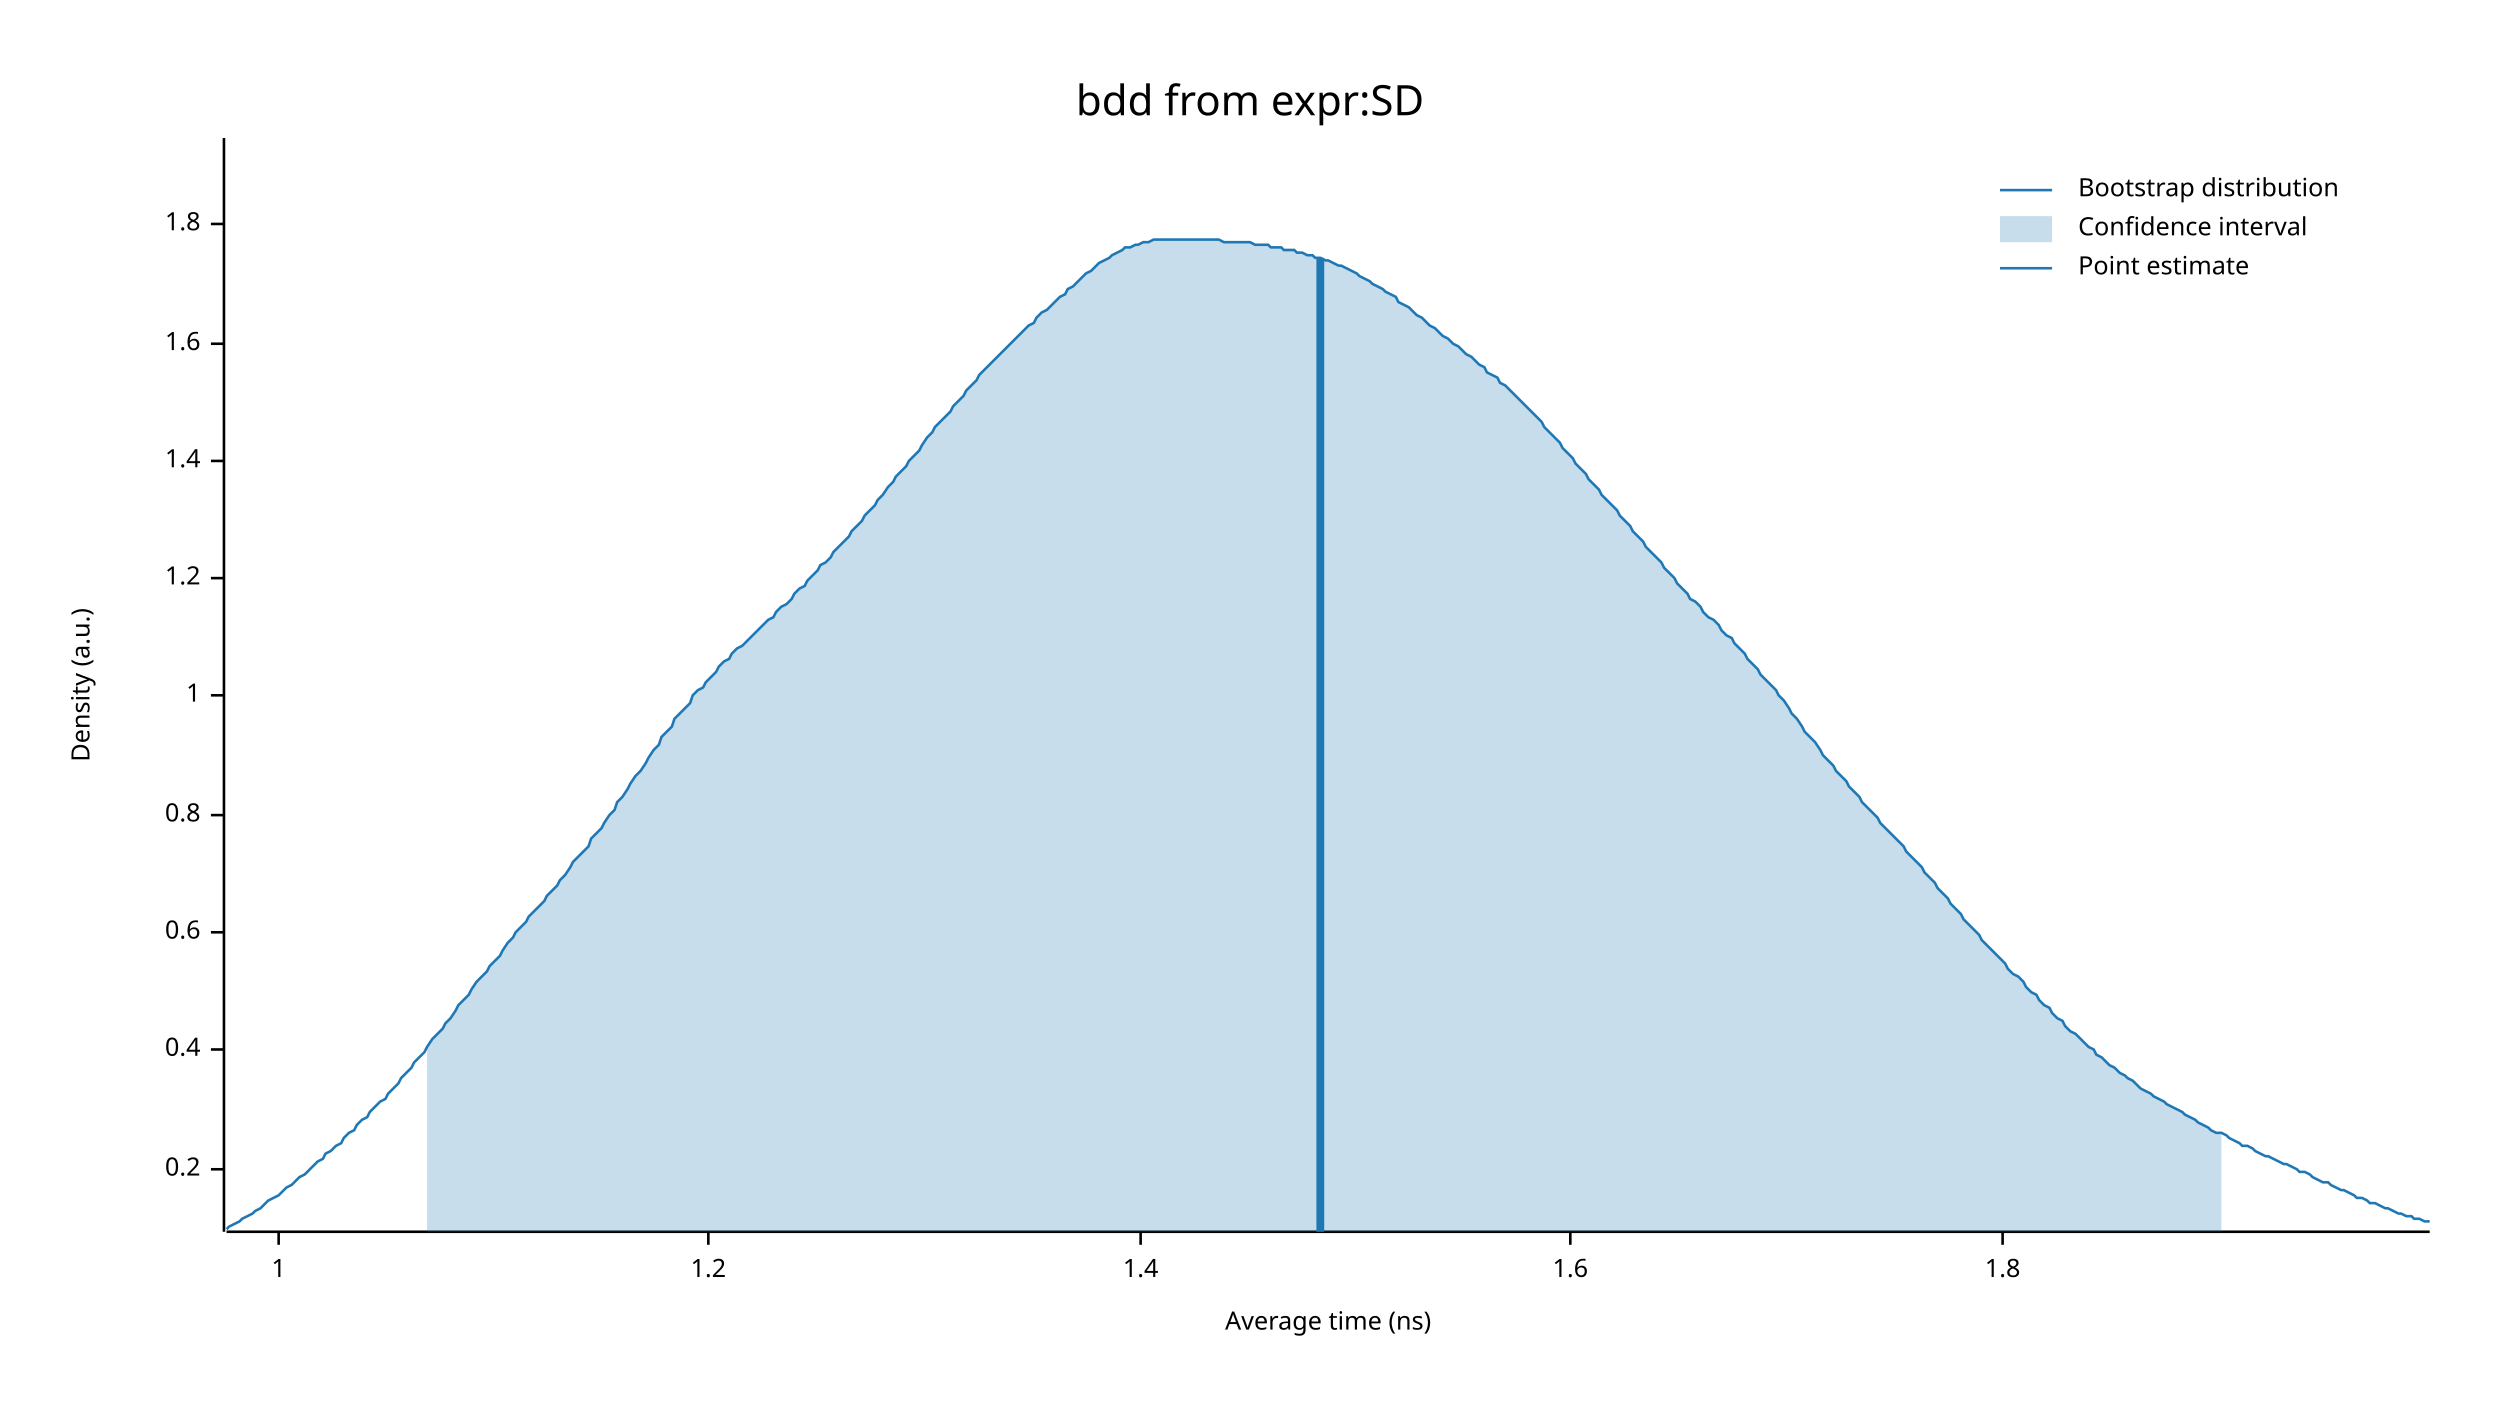
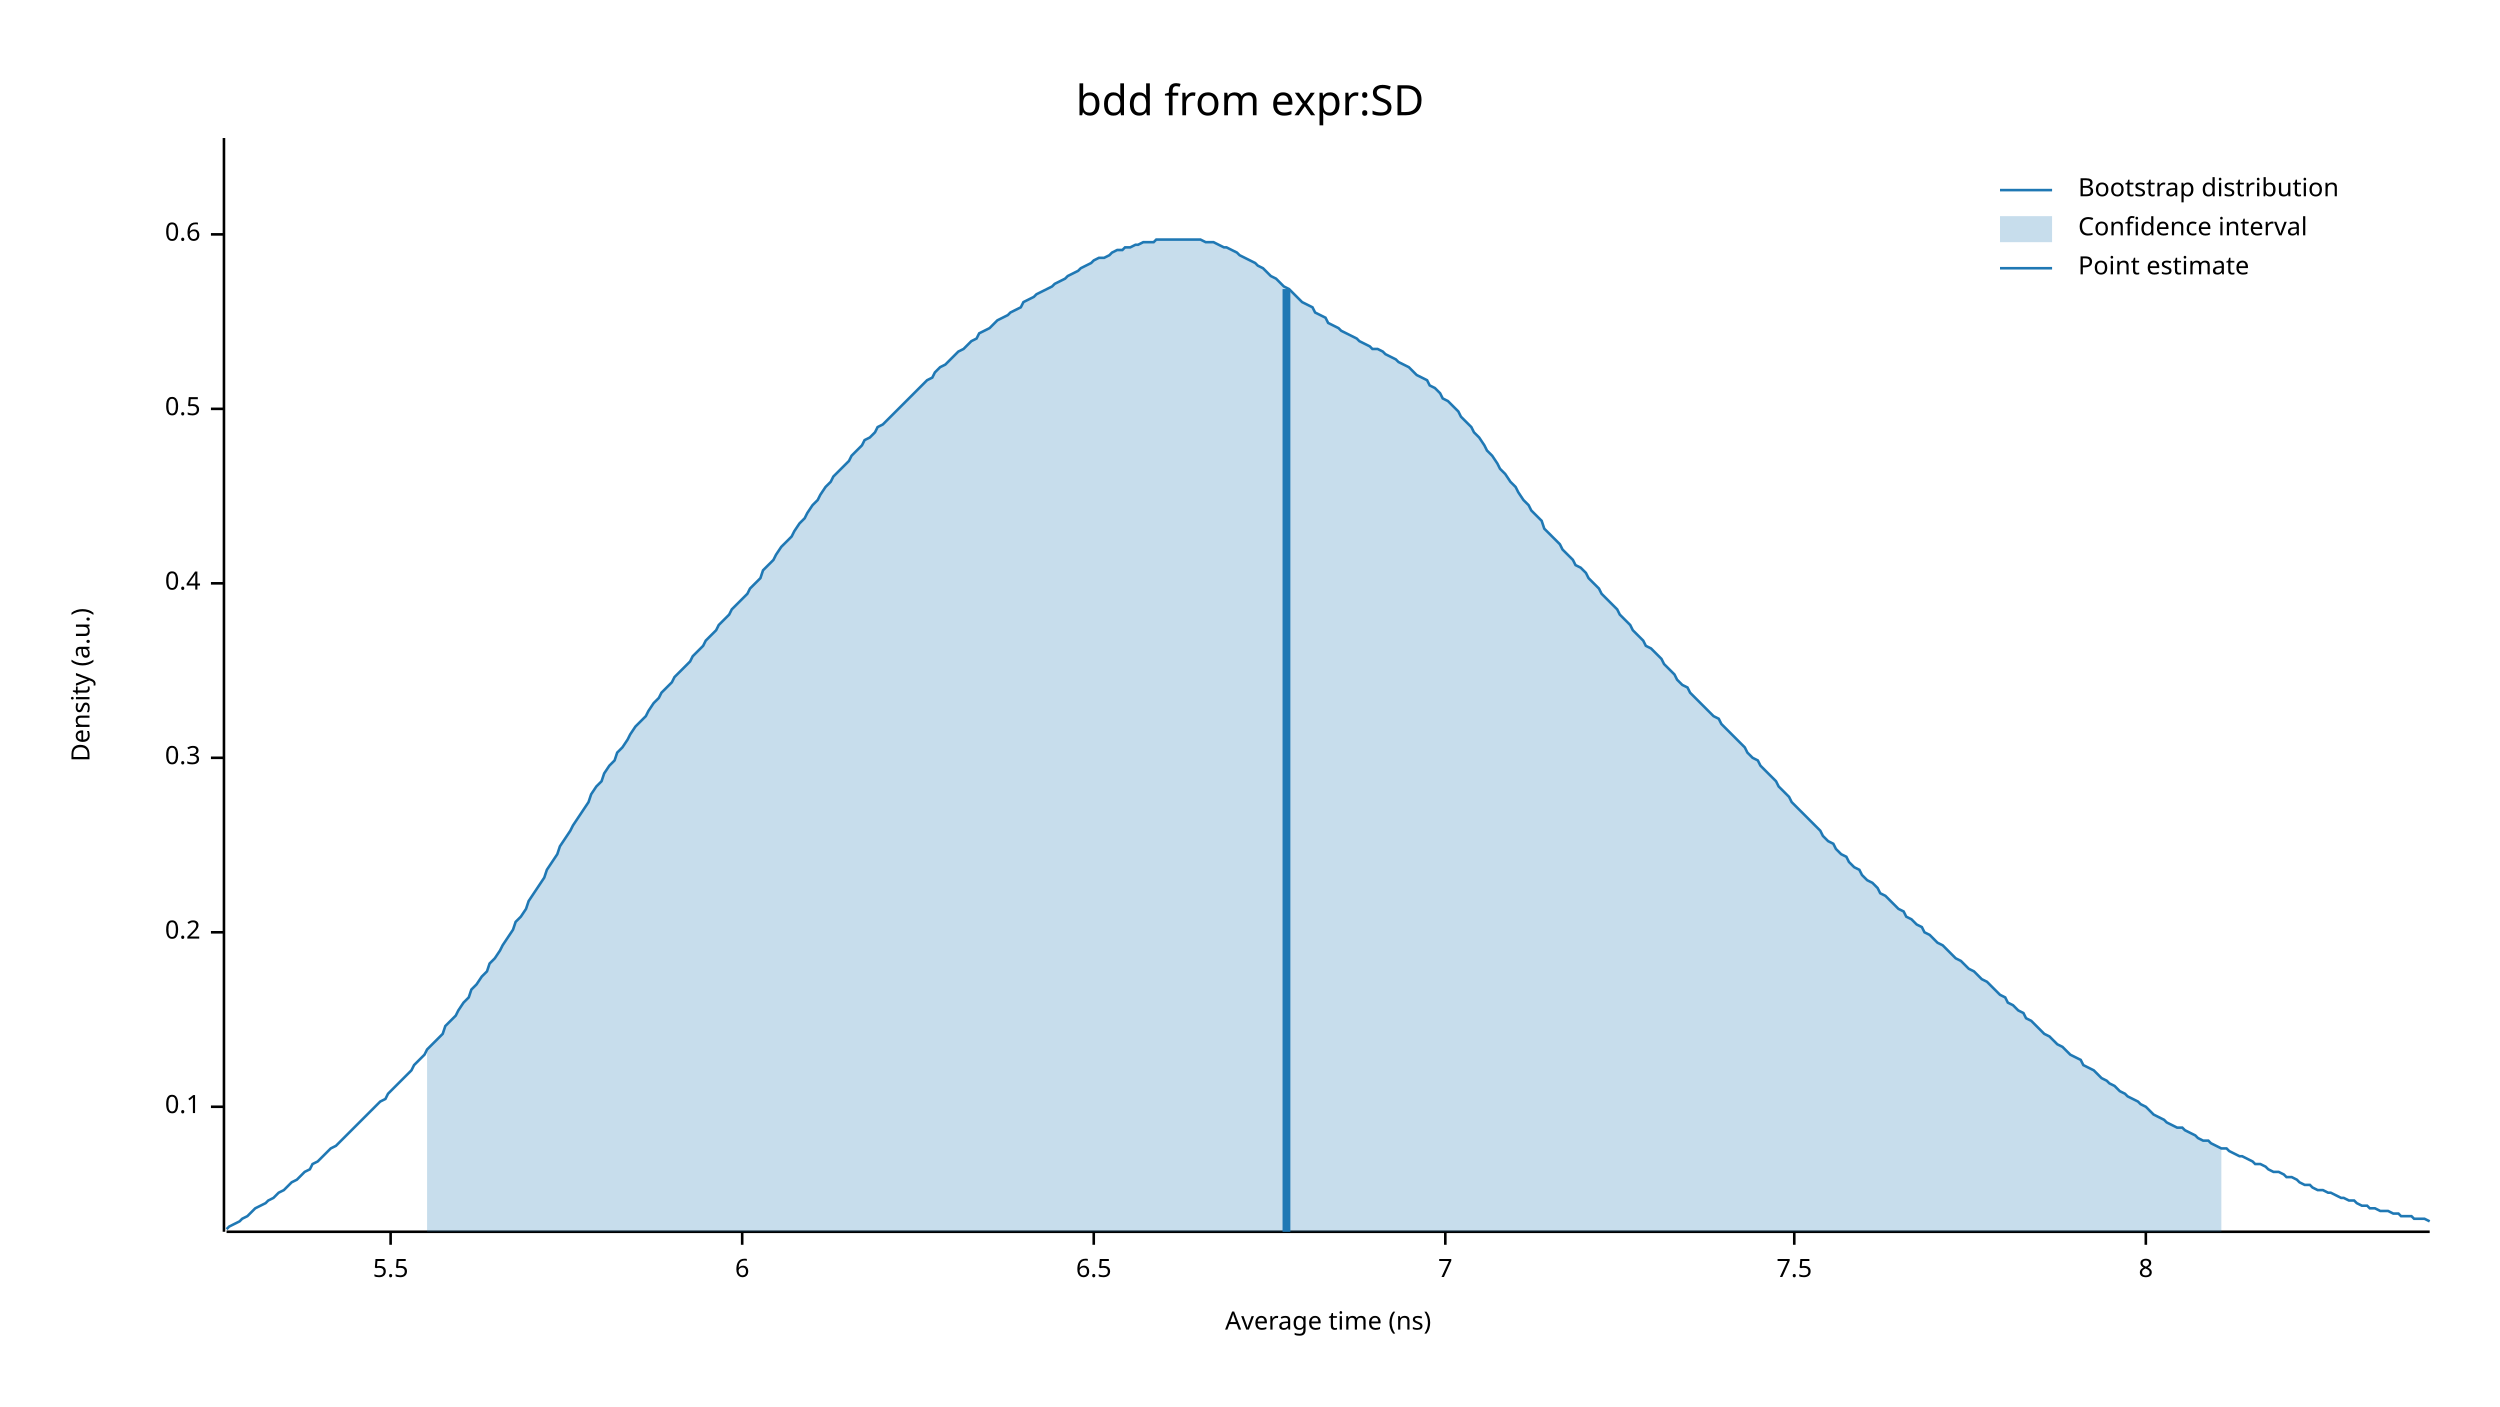
<svg xmlns="http://www.w3.org/2000/svg" width="960" height="540" viewBox="0 0 960 540">
  <text x="480" y="32" dy="0.76em" text-anchor="middle" font-family="sans-serif" font-size="16.129" opacity="1" fill="#000000">
bdd from expr:SD
</text>
  <text x="27" y="263" dy="0.76em" text-anchor="middle" font-family="sans-serif" font-size="9.677" opacity="1" fill="#000000" transform="rotate(270, 27, 263)">
Density (a.u.)
</text>
  <text x="510" y="513" dy="-0.5ex" text-anchor="middle" font-family="sans-serif" font-size="9.677" opacity="1" fill="#000000">
Average time (ns)
</text>
  <polyline fill="none" opacity="1" stroke="#000000" stroke-width="1" points="86,53 86,473 " />
-   <text x="77" y="449" dy="0.5ex" text-anchor="end" font-family="sans-serif" font-size="9.677" opacity="1" fill="#000000">
+   <text x="77" y="425" dy="0.5ex" text-anchor="end" font-family="sans-serif" font-size="9.677" opacity="1" fill="#000000">
+ 0.1
+ </text>
+   <polyline fill="none" opacity="1" stroke="#000000" stroke-width="1" points="81,425 86,425 " />
+   <text x="77" y="358" dy="0.5ex" text-anchor="end" font-family="sans-serif" font-size="9.677" opacity="1" fill="#000000">
0.2
</text>
-   <polyline fill="none" opacity="1" stroke="#000000" stroke-width="1" points="81,449 86,449 " />
-   <text x="77" y="403" dy="0.5ex" text-anchor="end" font-family="sans-serif" font-size="9.677" opacity="1" fill="#000000">
+   <polyline fill="none" opacity="1" stroke="#000000" stroke-width="1" points="81,358 86,358 " />
+   <text x="77" y="291" dy="0.5ex" text-anchor="end" font-family="sans-serif" font-size="9.677" opacity="1" fill="#000000">
+ 0.3
+ </text>
+   <polyline fill="none" opacity="1" stroke="#000000" stroke-width="1" points="81,291 86,291 " />
+   <text x="77" y="224" dy="0.5ex" text-anchor="end" font-family="sans-serif" font-size="9.677" opacity="1" fill="#000000">
0.4
</text>
-   <polyline fill="none" opacity="1" stroke="#000000" stroke-width="1" points="81,403 86,403 " />
-   <text x="77" y="358" dy="0.5ex" text-anchor="end" font-family="sans-serif" font-size="9.677" opacity="1" fill="#000000">
+   <polyline fill="none" opacity="1" stroke="#000000" stroke-width="1" points="81,224 86,224 " />
+   <text x="77" y="157" dy="0.5ex" text-anchor="end" font-family="sans-serif" font-size="9.677" opacity="1" fill="#000000">
+ 0.5
+ </text>
+   <polyline fill="none" opacity="1" stroke="#000000" stroke-width="1" points="81,157 86,157 " />
+   <text x="77" y="90" dy="0.5ex" text-anchor="end" font-family="sans-serif" font-size="9.677" opacity="1" fill="#000000">
0.6
</text>
-   <polyline fill="none" opacity="1" stroke="#000000" stroke-width="1" points="81,358 86,358 " />
-   <text x="77" y="313" dy="0.5ex" text-anchor="end" font-family="sans-serif" font-size="9.677" opacity="1" fill="#000000">
- 0.8
+   <polyline fill="none" opacity="1" stroke="#000000" stroke-width="1" points="81,90 86,90 " />
+   <polyline fill="none" opacity="1" stroke="#000000" stroke-width="1" points="87,473 933,473 " />
+   <text x="150" y="483" dy="0.76em" text-anchor="middle" font-family="sans-serif" font-size="9.677" opacity="1" fill="#000000">
+ 5.5
</text>
-   <polyline fill="none" opacity="1" stroke="#000000" stroke-width="1" points="81,313 86,313 " />
-   <text x="77" y="267" dy="0.5ex" text-anchor="end" font-family="sans-serif" font-size="9.677" opacity="1" fill="#000000">
- 1
+   <polyline fill="none" opacity="1" stroke="#000000" stroke-width="1" points="150,473 150,478 " />
+   <text x="285" y="483" dy="0.76em" text-anchor="middle" font-family="sans-serif" font-size="9.677" opacity="1" fill="#000000">
+ 6
</text>
-   <polyline fill="none" opacity="1" stroke="#000000" stroke-width="1" points="81,267 86,267 " />
-   <text x="77" y="222" dy="0.5ex" text-anchor="end" font-family="sans-serif" font-size="9.677" opacity="1" fill="#000000">
- 1.2
+   <polyline fill="none" opacity="1" stroke="#000000" stroke-width="1" points="285,473 285,478 " />
+   <text x="420" y="483" dy="0.76em" text-anchor="middle" font-family="sans-serif" font-size="9.677" opacity="1" fill="#000000">
+ 6.5
</text>
-   <polyline fill="none" opacity="1" stroke="#000000" stroke-width="1" points="81,222 86,222 " />
-   <text x="77" y="177" dy="0.5ex" text-anchor="end" font-family="sans-serif" font-size="9.677" opacity="1" fill="#000000">
- 1.4
+   <polyline fill="none" opacity="1" stroke="#000000" stroke-width="1" points="420,473 420,478 " />
+   <text x="555" y="483" dy="0.76em" text-anchor="middle" font-family="sans-serif" font-size="9.677" opacity="1" fill="#000000">
+ 7
</text>
-   <polyline fill="none" opacity="1" stroke="#000000" stroke-width="1" points="81,177 86,177 " />
-   <text x="77" y="132" dy="0.5ex" text-anchor="end" font-family="sans-serif" font-size="9.677" opacity="1" fill="#000000">
- 1.6
+   <polyline fill="none" opacity="1" stroke="#000000" stroke-width="1" points="555,473 555,478 " />
+   <text x="689" y="483" dy="0.76em" text-anchor="middle" font-family="sans-serif" font-size="9.677" opacity="1" fill="#000000">
+ 7.5
</text>
-   <polyline fill="none" opacity="1" stroke="#000000" stroke-width="1" points="81,132 86,132 " />
-   <text x="77" y="86" dy="0.5ex" text-anchor="end" font-family="sans-serif" font-size="9.677" opacity="1" fill="#000000">
- 1.8
+   <polyline fill="none" opacity="1" stroke="#000000" stroke-width="1" points="689,473 689,478 " />
+   <text x="824" y="483" dy="0.76em" text-anchor="middle" font-family="sans-serif" font-size="9.677" opacity="1" fill="#000000">
+ 8
</text>
-   <polyline fill="none" opacity="1" stroke="#000000" stroke-width="1" points="81,86 86,86 " />
-   <polyline fill="none" opacity="1" stroke="#000000" stroke-width="1" points="87,473 933,473 " />
-   <text x="107" y="483" dy="0.76em" text-anchor="middle" font-family="sans-serif" font-size="9.677" opacity="1" fill="#000000">
- 1
- </text>
-   <polyline fill="none" opacity="1" stroke="#000000" stroke-width="1" points="107,473 107,478 " />
-   <text x="272" y="483" dy="0.76em" text-anchor="middle" font-family="sans-serif" font-size="9.677" opacity="1" fill="#000000">
- 1.2
- </text>
-   <polyline fill="none" opacity="1" stroke="#000000" stroke-width="1" points="272,473 272,478 " />
-   <text x="438" y="483" dy="0.76em" text-anchor="middle" font-family="sans-serif" font-size="9.677" opacity="1" fill="#000000">
- 1.4
- </text>
-   <polyline fill="none" opacity="1" stroke="#000000" stroke-width="1" points="438,473 438,478 " />
-   <text x="603" y="483" dy="0.76em" text-anchor="middle" font-family="sans-serif" font-size="9.677" opacity="1" fill="#000000">
- 1.6
- </text>
-   <polyline fill="none" opacity="1" stroke="#000000" stroke-width="1" points="603,473 603,478 " />
-   <text x="769" y="483" dy="0.76em" text-anchor="middle" font-family="sans-serif" font-size="9.677" opacity="1" fill="#000000">
- 1.8
- </text>
-   <polyline fill="none" opacity="1" stroke="#000000" stroke-width="1" points="769,473 769,478 " />
-   <polyline fill="none" opacity="1" stroke="#1F78B4" stroke-width="1" points="87,472 88,471 90,470 92,469 93,468 95,467 97,466 98,465 100,464 102,462 103,461 105,460 107,459 109,457 110,456 112,455 114,453 115,452 117,451 119,449 120,448 122,446 124,445 125,443 127,442 129,440 131,439 132,437 134,435 136,434 137,432 139,430 141,429 142,427 144,425 146,423 148,422 149,420 151,418 153,416 154,414 156,412 158,410 159,408 161,406 163,404 164,402 166,399 168,397 170,395 171,393 173,391 175,388 176,386 178,384 180,382 181,380 183,377 185,375 187,373 188,371 190,369 192,367 193,365 195,362 197,360 198,358 200,356 202,354 203,352 205,350 207,348 209,346 210,344 212,342 214,340 215,338 217,336 219,333 220,331 222,329 224,327 226,325 227,322 229,320 231,318 232,316 234,313 236,311 237,308 239,306 241,303 242,301 244,298 246,296 248,293 249,291 251,288 253,286 254,283 256,281 258,279 259,276 261,274 263,272 265,270 266,267 268,265 270,264 271,262 273,260 275,258 276,256 278,254 280,253 281,251 283,249 285,248 287,246 288,245 290,243 292,241 293,240 295,238 297,237 298,235 300,233 302,232 304,230 305,228 307,226 309,225 310,223 312,221 314,219 315,217 317,216 319,214 320,212 322,210 324,208 326,206 327,204 329,202 331,200 332,198 334,196 336,194 337,192 339,190 341,187 343,185 344,183 346,181 348,179 349,177 351,175 353,173 354,171 356,168 358,166 359,164 361,162 363,160 365,158 366,156 368,154 370,152 371,150 373,148 375,146 376,144 378,142 380,140 381,139 383,137 385,135 387,133 388,132 390,130 392,128 393,127 395,125 397,124 398,122 400,120 402,119 404,117 405,116 407,114 409,113 410,111 412,110 414,108 415,107 417,105 419,104 420,103 422,101 424,100 426,99 427,98 429,97 431,96 432,95 434,95 436,94 437,94 439,93 441,93 443,92 444,92 446,92 448,92 449,92 451,92 453,92 454,92 456,92 458,92 459,92 461,92 463,92 465,92 466,92 468,92 470,93 471,93 473,93 475,93 476,93 478,93 480,93 482,94 483,94 485,94 487,94 488,95 490,95 492,95 493,96 495,96 497,96 498,97 500,97 502,98 504,98 505,99 507,99 509,100 510,100 512,101 514,102 515,102 517,103 519,104 521,105 522,106 524,107 526,108 527,109 529,110 531,111 532,112 534,113 536,114 537,116 539,117 541,118 543,120 544,121 546,122 548,124 549,125 551,126 553,128 554,129 556,130 558,132 560,133 561,134 563,136 565,137 566,138 568,140 570,141 571,143 573,144 575,145 576,147 578,148 580,150 582,152 583,153 585,155 587,157 588,158 590,160 592,162 593,164 595,166 597,168 599,170 600,172 602,174 604,176 605,178 607,180 609,182 610,184 612,186 614,188 615,190 617,192 619,194 621,196 622,198 624,200 626,202 627,204 629,206 631,208 632,210 634,212 636,214 638,216 639,218 641,220 643,222 644,224 646,226 648,228 649,230 651,231 653,233 654,235 656,237 658,238 660,240 661,242 663,244 665,245 666,247 668,249 670,251 671,253 673,255 675,257 676,259 678,261 680,263 682,265 683,267 685,269 687,272 688,274 690,276 692,279 693,281 695,283 697,285 699,288 700,290 702,292 704,294 705,296 707,298 709,300 710,302 712,304 714,306 715,308 717,310 719,312 721,314 722,316 724,318 726,320 727,321 729,323 731,325 732,327 734,329 736,331 738,333 739,335 741,337 743,339 744,341 746,343 748,345 749,347 751,349 753,351 754,353 756,355 758,357 760,359 761,361 763,363 765,365 766,366 768,368 770,370 771,372 773,374 775,375 777,377 778,379 780,381 782,382 783,384 785,386 787,387 788,389 790,391 792,392 793,394 795,396 797,397 799,399 800,400 802,402 804,403 805,405 807,406 809,408 810,409 812,410 814,412 816,413 817,414 819,415 821,417 822,418 824,419 826,420 827,421 829,422 831,423 832,424 834,425 836,426 838,427 839,428 841,429 843,430 844,431 846,432 848,433 849,434 851,435 853,435 855,436 856,437 858,438 860,439 861,440 863,440 865,441 866,442 868,443 870,444 871,444 873,445 875,446 877,447 878,447 880,448 882,449 883,450 885,450 887,451 888,452 890,453 892,454 894,454 895,455 897,456 899,457 900,457 902,458 904,459 905,460 907,460 909,461 910,462 912,462 914,463 916,464 917,464 919,465 921,466 922,466 924,467 926,467 927,468 929,468 931,469 933,469 " />
-   <polygon opacity="0.25" fill="#1F78B4" points="164,402 166,399 168,397 170,395 171,393 173,391 175,388 176,386 178,384 180,382 181,380 183,377 185,375 187,373 188,371 190,369 192,367 193,365 195,362 197,360 198,358 200,356 202,354 203,352 205,350 207,348 209,346 210,344 212,342 214,340 215,338 217,336 219,333 220,331 222,329 224,327 226,325 227,322 229,320 231,318 232,316 234,313 236,311 237,308 239,306 241,303 242,301 244,298 246,296 248,293 249,291 251,288 253,286 254,283 256,281 258,279 259,276 261,274 263,272 265,270 266,267 268,265 270,264 271,262 273,260 275,258 276,256 278,254 280,253 281,251 283,249 285,248 287,246 288,245 290,243 292,241 293,240 295,238 297,237 298,235 300,233 302,232 304,230 305,228 307,226 309,225 310,223 312,221 314,219 315,217 317,216 319,214 320,212 322,210 324,208 326,206 327,204 329,202 331,200 332,198 334,196 336,194 337,192 339,190 341,187 343,185 344,183 346,181 348,179 349,177 351,175 353,173 354,171 356,168 358,166 359,164 361,162 363,160 365,158 366,156 368,154 370,152 371,150 373,148 375,146 376,144 378,142 380,140 381,139 383,137 385,135 387,133 388,132 390,130 392,128 393,127 395,125 397,124 398,122 400,120 402,119 404,117 405,116 407,114 409,113 410,111 412,110 414,108 415,107 417,105 419,104 420,103 422,101 424,100 426,99 427,98 429,97 431,96 432,95 434,95 436,94 437,94 439,93 441,93 443,92 444,92 446,92 448,92 449,92 451,92 453,92 454,92 456,92 458,92 459,92 461,92 463,92 465,92 466,92 468,92 470,93 471,93 473,93 475,93 476,93 478,93 480,93 482,94 483,94 485,94 487,94 488,95 490,95 492,95 493,96 495,96 497,96 498,97 500,97 502,98 504,98 505,99 507,99 509,100 510,100 512,101 514,102 515,102 517,103 519,104 521,105 522,106 524,107 526,108 527,109 529,110 531,111 532,112 534,113 536,114 537,116 539,117 541,118 543,120 544,121 546,122 548,124 549,125 551,126 553,128 554,129 556,130 558,132 560,133 561,134 563,136 565,137 566,138 568,140 570,141 571,143 573,144 575,145 576,147 578,148 580,150 582,152 583,153 585,155 587,157 588,158 590,160 592,162 593,164 595,166 597,168 599,170 600,172 602,174 604,176 605,178 607,180 609,182 610,184 612,186 614,188 615,190 617,192 619,194 621,196 622,198 624,200 626,202 627,204 629,206 631,208 632,210 634,212 636,214 638,216 639,218 641,220 643,222 644,224 646,226 648,228 649,230 651,231 653,233 654,235 656,237 658,238 660,240 661,242 663,244 665,245 666,247 668,249 670,251 671,253 673,255 675,257 676,259 678,261 680,263 682,265 683,267 685,269 687,272 688,274 690,276 692,279 693,281 695,283 697,285 699,288 700,290 702,292 704,294 705,296 707,298 709,300 710,302 712,304 714,306 715,308 717,310 719,312 721,314 722,316 724,318 726,320 727,321 729,323 731,325 732,327 734,329 736,331 738,333 739,335 741,337 743,339 744,341 746,343 748,345 749,347 751,349 753,351 754,353 756,355 758,357 760,359 761,361 763,363 765,365 766,366 768,368 770,370 771,372 773,374 775,375 777,377 778,379 780,381 782,382 783,384 785,386 787,387 788,389 790,391 792,392 793,394 795,396 797,397 799,399 800,400 802,402 804,403 805,405 807,406 809,408 810,409 812,410 814,412 816,413 817,414 819,415 821,417 822,418 824,419 826,420 827,421 829,422 831,423 832,424 834,425 836,426 838,427 839,428 841,429 843,430 844,431 846,432 848,433 849,434 851,435 853,435 853,473 164,473 " />
-   <polyline fill="none" opacity="1" stroke="#1F78B4" stroke-width="3" points="507,473 507,99 " />
+   <polyline fill="none" opacity="1" stroke="#000000" stroke-width="1" points="824,473 824,478 " />
+   <polyline fill="none" opacity="1" stroke="#1F78B4" stroke-width="1" points="87,472 88,471 90,470 92,469 93,468 95,467 97,465 98,464 100,463 102,462 103,461 105,460 107,458 109,457 110,456 112,454 114,453 115,452 117,450 119,449 120,447 122,446 124,444 125,443 127,441 129,440 131,438 132,437 134,435 136,433 137,432 139,430 141,428 142,427 144,425 146,423 148,422 149,420 151,418 153,416 154,415 156,413 158,411 159,409 161,407 163,405 164,403 166,401 168,399 170,397 171,394 173,392 175,390 176,388 178,385 180,383 181,380 183,378 185,375 187,373 188,370 190,368 192,365 193,363 195,360 197,357 198,354 200,352 202,349 203,346 205,343 207,340 209,337 210,334 212,331 214,328 215,325 217,322 219,319 220,317 222,314 224,311 226,308 227,305 229,302 231,300 232,297 234,294 236,292 237,289 239,287 241,284 242,282 244,279 246,277 248,275 249,273 251,270 253,268 254,266 256,264 258,262 259,260 261,258 263,256 265,254 266,252 268,250 270,248 271,246 273,244 275,242 276,240 278,238 280,236 281,234 283,232 285,230 287,228 288,226 290,224 292,222 293,219 295,217 297,215 298,213 300,210 302,208 304,206 305,204 307,201 309,199 310,197 312,194 314,192 315,190 317,187 319,185 320,183 322,181 324,179 326,177 327,175 329,173 331,171 332,169 334,168 336,166 337,164 339,163 341,161 343,159 344,158 346,156 348,154 349,153 351,151 353,149 354,148 356,146 358,145 359,143 361,141 363,140 365,138 366,137 368,135 370,134 371,133 373,131 375,130 376,128 378,127 380,126 381,125 383,123 385,122 387,121 388,120 390,119 392,118 393,116 395,115 397,114 398,113 400,112 402,111 404,110 405,109 407,108 409,107 410,106 412,105 414,104 415,103 417,102 419,101 420,100 422,99 424,99 426,98 427,97 429,96 431,96 432,95 434,95 436,94 437,94 439,93 441,93 443,93 444,92 446,92 448,92 449,92 451,92 453,92 454,92 456,92 458,92 459,92 461,92 463,93 465,93 466,93 468,94 470,95 471,95 473,96 475,97 476,98 478,99 480,100 482,101 483,102 485,103 487,105 488,106 490,107 492,109 493,110 495,111 497,113 498,114 500,116 502,117 504,118 505,120 507,121 509,122 510,124 512,125 514,126 515,127 517,128 519,129 521,130 522,131 524,132 526,133 527,134 529,134 531,135 532,136 534,137 536,138 537,139 539,140 541,141 543,143 544,144 546,145 548,146 549,148 551,149 553,151 554,153 556,154 558,156 560,158 561,160 563,162 565,164 566,166 568,168 570,171 571,173 573,175 575,178 576,180 578,182 580,185 582,187 583,189 585,192 587,194 588,196 590,198 592,200 593,203 595,205 597,207 599,209 600,211 602,213 604,215 605,217 607,218 609,220 610,222 612,224 614,226 615,228 617,230 619,232 621,234 622,236 624,238 626,240 627,242 629,244 631,246 632,248 634,249 636,251 638,253 639,255 641,257 643,259 644,261 646,263 648,264 649,266 651,268 653,270 654,271 656,273 658,275 660,276 661,278 663,280 665,282 666,283 668,285 670,287 671,289 673,291 675,292 676,294 678,296 680,298 682,300 683,302 685,304 687,306 688,308 690,310 692,312 693,313 695,315 697,317 699,319 700,321 702,323 704,324 705,326 707,328 709,329 710,331 712,333 714,334 715,336 717,338 719,339 721,341 722,343 724,344 726,346 727,347 729,349 731,350 732,352 734,353 736,355 738,356 739,358 741,359 743,361 744,362 746,363 748,365 749,366 751,368 753,369 754,370 756,372 758,373 760,375 761,376 763,377 765,379 766,380 768,382 770,383 771,385 773,386 775,388 777,389 778,391 780,392 782,394 783,395 785,397 787,398 788,399 790,401 792,402 793,403 795,405 797,406 799,407 800,409 802,410 804,411 805,412 807,414 809,415 810,416 812,417 814,419 816,420 817,421 819,422 821,423 822,424 824,425 826,427 827,428 829,429 831,430 832,431 834,432 836,433 838,433 839,434 841,435 843,436 844,437 846,438 848,438 849,439 851,440 853,441 855,441 856,442 858,443 860,444 861,444 863,445 865,446 866,447 868,447 870,448 871,449 873,450 875,450 877,451 878,452 880,452 882,453 883,454 885,455 887,455 888,456 890,457 892,457 894,458 895,458 897,459 899,460 900,460 902,461 904,461 905,462 907,463 909,463 910,464 912,464 914,465 916,465 917,465 919,466 921,466 922,467 924,467 926,467 927,468 929,468 931,468 933,469 " />
+   <polygon opacity="0.25" fill="#1F78B4" points="164,403 166,401 168,399 170,397 171,394 173,392 175,390 176,388 178,385 180,383 181,380 183,378 185,375 187,373 188,370 190,368 192,365 193,363 195,360 197,357 198,354 200,352 202,349 203,346 205,343 207,340 209,337 210,334 212,331 214,328 215,325 217,322 219,319 220,317 222,314 224,311 226,308 227,305 229,302 231,300 232,297 234,294 236,292 237,289 239,287 241,284 242,282 244,279 246,277 248,275 249,273 251,270 253,268 254,266 256,264 258,262 259,260 261,258 263,256 265,254 266,252 268,250 270,248 271,246 273,244 275,242 276,240 278,238 280,236 281,234 283,232 285,230 287,228 288,226 290,224 292,222 293,219 295,217 297,215 298,213 300,210 302,208 304,206 305,204 307,201 309,199 310,197 312,194 314,192 315,190 317,187 319,185 320,183 322,181 324,179 326,177 327,175 329,173 331,171 332,169 334,168 336,166 337,164 339,163 341,161 343,159 344,158 346,156 348,154 349,153 351,151 353,149 354,148 356,146 358,145 359,143 361,141 363,140 365,138 366,137 368,135 370,134 371,133 373,131 375,130 376,128 378,127 380,126 381,125 383,123 385,122 387,121 388,120 390,119 392,118 393,116 395,115 397,114 398,113 400,112 402,111 404,110 405,109 407,108 409,107 410,106 412,105 414,104 415,103 417,102 419,101 420,100 422,99 424,99 426,98 427,97 429,96 431,96 432,95 434,95 436,94 437,94 439,93 441,93 443,93 444,92 446,92 448,92 449,92 451,92 453,92 454,92 456,92 458,92 459,92 461,92 463,93 465,93 466,93 468,94 470,95 471,95 473,96 475,97 476,98 478,99 480,100 482,101 483,102 485,103 487,105 488,106 490,107 492,109 493,110 495,111 497,113 498,114 500,116 502,117 504,118 505,120 507,121 509,122 510,124 512,125 514,126 515,127 517,128 519,129 521,130 522,131 524,132 526,133 527,134 529,134 531,135 532,136 534,137 536,138 537,139 539,140 541,141 543,143 544,144 546,145 548,146 549,148 551,149 553,151 554,153 556,154 558,156 560,158 561,160 563,162 565,164 566,166 568,168 570,171 571,173 573,175 575,178 576,180 578,182 580,185 582,187 583,189 585,192 587,194 588,196 590,198 592,200 593,203 595,205 597,207 599,209 600,211 602,213 604,215 605,217 607,218 609,220 610,222 612,224 614,226 615,228 617,230 619,232 621,234 622,236 624,238 626,240 627,242 629,244 631,246 632,248 634,249 636,251 638,253 639,255 641,257 643,259 644,261 646,263 648,264 649,266 651,268 653,270 654,271 656,273 658,275 660,276 661,278 663,280 665,282 666,283 668,285 670,287 671,289 673,291 675,292 676,294 678,296 680,298 682,300 683,302 685,304 687,306 688,308 690,310 692,312 693,313 695,315 697,317 699,319 700,321 702,323 704,324 705,326 707,328 709,329 710,331 712,333 714,334 715,336 717,338 719,339 721,341 722,343 724,344 726,346 727,347 729,349 731,350 732,352 734,353 736,355 738,356 739,358 741,359 743,361 744,362 746,363 748,365 749,366 751,368 753,369 754,370 756,372 758,373 760,375 761,376 763,377 765,379 766,380 768,382 770,383 771,385 773,386 775,388 777,389 778,391 780,392 782,394 783,395 785,397 787,398 788,399 790,401 792,402 793,403 795,405 797,406 799,407 800,409 802,410 804,411 805,412 807,414 809,415 810,416 812,417 814,419 816,420 817,421 819,422 821,423 822,424 824,425 826,427 827,428 829,429 831,430 832,431 834,432 836,433 838,433 839,434 841,435 843,436 844,437 846,438 848,438 849,439 851,440 853,441 853,473 164,473 " />
+   <polyline fill="none" opacity="1" stroke="#1F78B4" stroke-width="3" points="494,473 494,111 " />
  <text x="798" y="68" dy="0.76em" text-anchor="start" font-family="sans-serif" font-size="9.677" opacity="1" fill="#000000">
Bootstrap distribution
</text>
  <text x="798" y="83" dy="0.76em" text-anchor="start" font-family="sans-serif" font-size="9.677" opacity="1" fill="#000000">
Confidence interval
</text>
  <text x="798" y="98" dy="0.76em" text-anchor="start" font-family="sans-serif" font-size="9.677" opacity="1" fill="#000000">
Point estimate
</text>
  <polyline fill="none" opacity="1" stroke="#1F78B4" stroke-width="1" points="768,73 788,73 " />
  <rect x="768" y="83" width="20" height="10" opacity="0.25" fill="#1F78B4" stroke="none" />
  <polyline fill="none" opacity="1" stroke="#1F78B4" stroke-width="1" points="768,103 788,103 " />
</svg>
